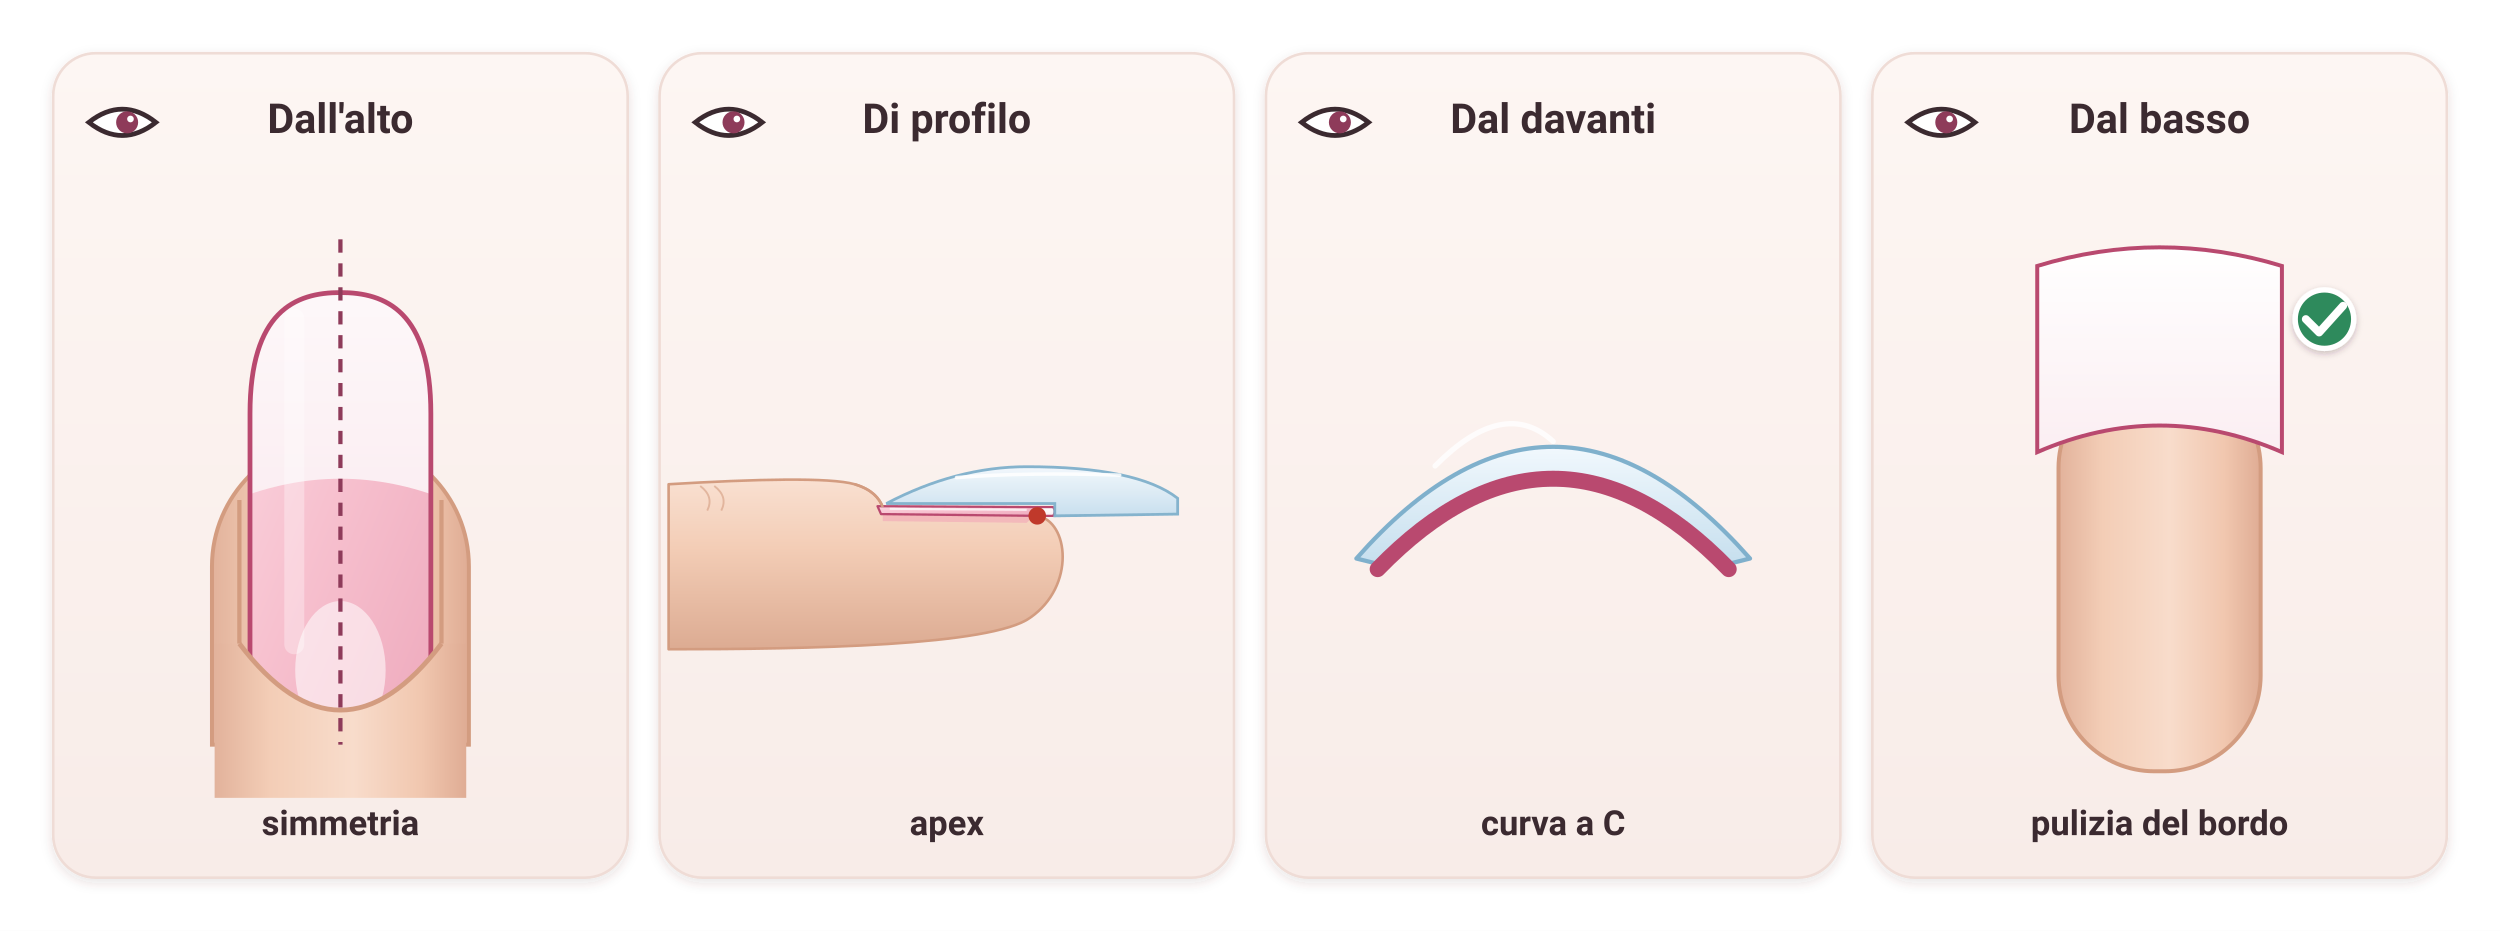
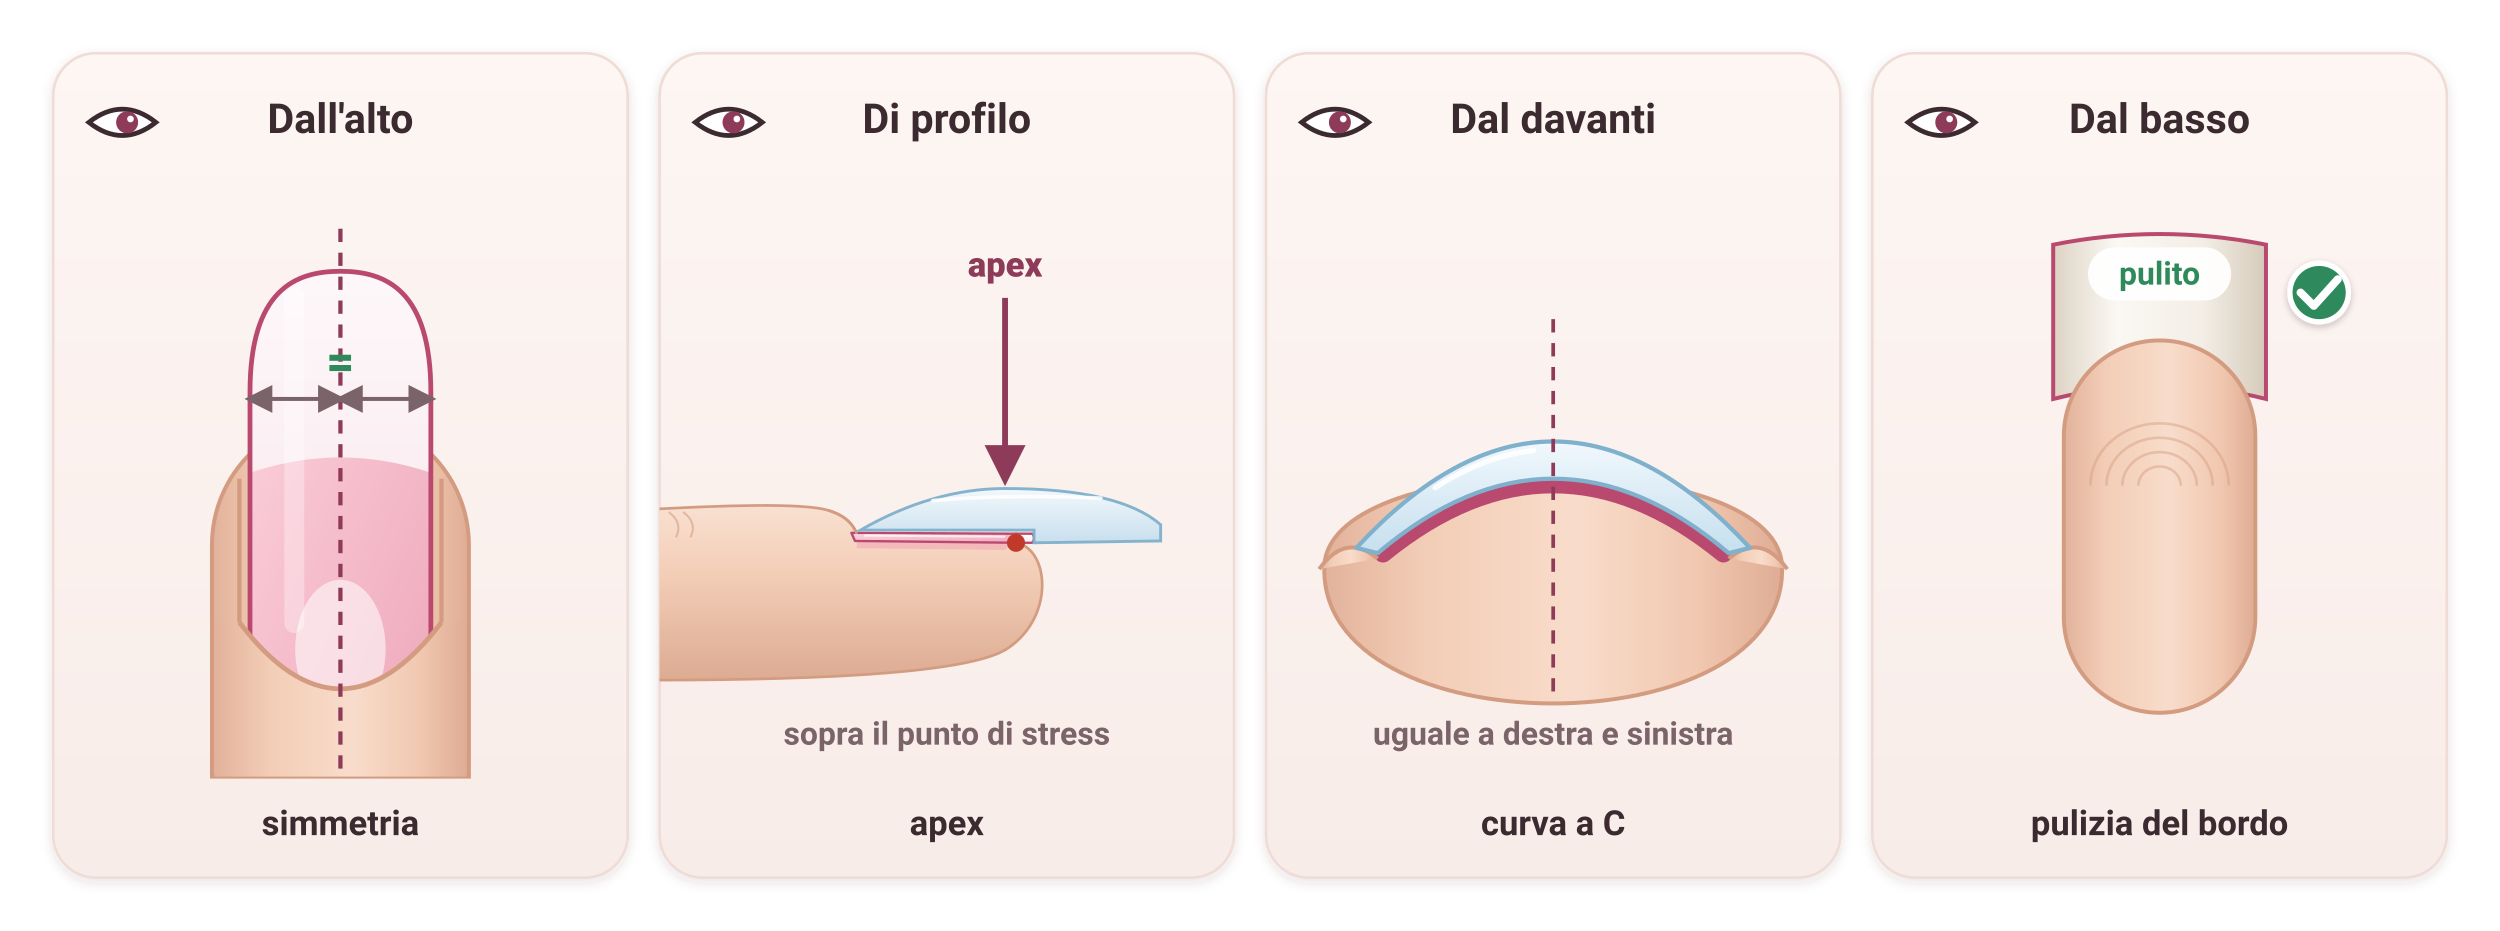
<svg xmlns="http://www.w3.org/2000/svg" viewBox="0 0 940 350" width="940" height="350" font-family="system-ui, -apple-system, 'Segoe UI', Roboto, Arial, sans-serif" role="img">
  <rect width="100%" height="100%" fill="#ffffff" />
  <defs>
    <linearGradient id="nxSkin" x1="0" y1="0" x2="1" y2="0">
      <stop offset="0" stop-color="#e2b29b" />
      <stop offset=".22" stop-color="#f3cdb6" />
      <stop offset=".55" stop-color="#f8dccb" />
      <stop offset=".82" stop-color="#f1c7af" />
      <stop offset="1" stop-color="#dfac94" />
    </linearGradient>
    <linearGradient id="nxNail" x1="0" y1="0" x2="1" y2="1">
      <stop offset="0" stop-color="#fbd6e0" />
      <stop offset=".45" stop-color="#f7c1cf" />
      <stop offset="1" stop-color="#eeaabd" />
    </linearGradient>
    <linearGradient id="nxFree" x1="0" y1="0" x2="0" y2="1">
      <stop offset="0" stop-color="#ffffff" />
      <stop offset="1" stop-color="#fbeef2" />
    </linearGradient>
    <linearGradient id="nxPanel" x1="0" y1="0" x2="0" y2="1">
      <stop offset="0" stop-color="#fdf6f3" />
      <stop offset="1" stop-color="#f8ece8" />
    </linearGradient>
    <filter id="nxSh" x="-5%" y="-5%" width="110%" height="115%">
      <feDropShadow dx="0" dy="1.5" stdDeviation="2.2" flood-color="#5a2a3a" flood-opacity=".13" />
    </filter>
    <filter id="nxShS" x="-20%" y="-20%" width="140%" height="150%">
      <feDropShadow dx="0" dy="1" stdDeviation="1.2" flood-color="#3b2a30" flood-opacity=".25" />
    </filter>
  </defs>
  <defs>
    <linearGradient id="bSkinV" x1="0" y1="0" x2="0" y2="1">
      <stop offset="0" stop-color="#f9e0d1" />
      <stop offset=".4" stop-color="#f3cdb6" />
      <stop offset="1" stop-color="#dcab92" />
    </linearGradient>
+     <linearGradient id="bTipG" x1="0" y1="0" x2="1" y2="0">
+       <stop offset="0" stop-color="#ddd3c4" />
+       <stop offset=".3" stop-color="#fbf8f3" />
+       <stop offset=".7" stop-color="#f3eee6" />
+       <stop offset="1" stop-color="#d6cbbb" />
+     </linearGradient>
    <linearGradient id="bProdV" x1="0" y1="0" x2="0" y2="1">
      <stop offset="0" stop-color="#f1f8fd" />
      <stop offset="1" stop-color="#c6dfee" />
    </linearGradient>
  </defs>
  <defs>
-     <clipPath id="k17">
+     <marker id="ar" viewBox="0 0 10 10" refX="8" refY="5" markerWidth="7" markerHeight="7" orient="auto-start-reverse">
+       <path d="M0,0 L10,5 L0,10 z" fill="#8e3b5a" />
+     </marker>
+     <marker id="arw" viewBox="0 0 10 10" refX="8" refY="5" markerWidth="7" markerHeight="7" orient="auto-start-reverse">
+       <path d="M0,0 L10,5 L0,10 z" fill="#7a6369" />
+     </marker>
+   </defs>
+   <defs>
+     <clipPath id="k217">
      <rect x="20" y="20" width="216" height="310" rx="16" />
    </clipPath>
  </defs>
  <rect x="20" y="20" width="216" height="310" rx="16" fill="url(#nxPanel)" stroke="#efdcd6" stroke-width="1" filter="url(#nxSh)" />
-   <g clip-path="url(#k17)">
-     <g transform="translate(128.0,270.0) scale(1.000)">
-       <path d="M-48.3,10.0 L-48.3,-57.0 A48.3,48.3 0 0 1 48.3,-57.0 L48.3,10.0 Z" fill="url(#nxSkin)" stroke="#d39c80" stroke-width="1.5" />
+   <g clip-path="url(#k217)">
+     <g transform="translate(128.0,262.0) scale(1.000)">
+       <path d="M-48.3,30.0 L-48.3,-57.0 A48.3,48.3 0 0 1 48.3,-57.0 L48.3,30.0 Z" fill="url(#nxSkin)" stroke="#d39c80" stroke-width="1.5" />
      <defs>
-         <clipPath id="c16">
+         <clipPath id="c216">
          <path d="M-34.0,6.0 L34.0,6.0 L34.0,-90.0 L34.0,-114.5 C34.0,-153.0 17.0,-160.0 0.0,-160.0 C-17.0,-160.0 -34.0,-153.0 -34.0,-114.5 L-34.0,-90.0 Z" />
        </clipPath>
      </defs>
      <path d="M-34.0,6.0 L34.0,6.0 L34.0,-90.0 L34.0,-114.5 C34.0,-153.0 17.0,-160.0 0.0,-160.0 C-17.0,-160.0 -34.0,-153.0 -34.0,-114.5 L-34.0,-90.0 Z" fill="url(#nxNail)" />
-       <ellipse cx="0.0" cy="-18.0" rx="17.0" ry="26.0" fill="#fff" opacity=".55" clip-path="url(#c16)" />
-       <path d="M-40.0,-82.0 Q0.0,-98.0 40.0,-82.0 L40.0,-220.0 L-40.0,-220.0 Z" fill="url(#nxFree)" clip-path="url(#c16)" />
-       <rect x="-21.1" y="-154.0" width="7.5" height="130.0" rx="3.7" fill="#fff" opacity=".32" clip-path="url(#c16)" />
+       <ellipse cx="0.0" cy="-18.0" rx="17.0" ry="26.0" fill="#fff" opacity=".55" clip-path="url(#c216)" />
+       <path d="M-40.0,-82.0 Q0.0,-98.0 40.0,-82.0 L40.0,-220.0 L-40.0,-220.0 Z" fill="url(#nxFree)" clip-path="url(#c216)" />
+       <rect x="-21.1" y="-154.0" width="7.5" height="130.0" rx="3.7" fill="#fff" opacity=".32" clip-path="url(#c216)" />
      <path d="M-34.0,6.0 L34.0,6.0 L34.0,-90.0 L34.0,-114.5 C34.0,-153.0 17.0,-160.0 0.0,-160.0 C-17.0,-160.0 -34.0,-153.0 -34.0,-114.5 L-34.0,-90.0 Z" fill="none" stroke="#b9496f" stroke-width="1.8" />
      <path d="M-47.3,-28.0 L-38.0,-28.0 Q0.0,22.0 38.0,-28.0 L47.3,-28.0 L47.3,30.0 L-47.3,30.0 Z" fill="url(#nxSkin)" />
      <path d="M-38.0,-28.0 Q0.0,22.0 38.0,-28.0" fill="none" stroke="#d39c80" stroke-width="1.8" />
      <path d="M-38.0,-28.0 L-38.0,-82.0" stroke="#d39c80" stroke-width="1.6" />
      <path d="M38.0,-28.0 L38.0,-82.0" stroke="#d39c80" stroke-width="1.6" />
    </g>
-     <line x1="128.0" y1="90.0" x2="128.0" y2="280.0" stroke="#8e3b5a" stroke-width="1.6" stroke-dasharray="5 4" />
+     <line x1="128.0" y1="86.0" x2="128.0" y2="290.0" stroke="#8e3b5a" stroke-width="1.6" stroke-dasharray="5 4" />
+     <line x1="94.0" y1="150.0" x2="128.0" y2="150.0" stroke="#7a6369" stroke-width="1.5" marker-start="url(#arw)" marker-end="url(#arw)" />
+     <text x="111.0" y="143.0" font-size="13" text-anchor="middle" font-weight="700" fill="#2f8a5b" />
+     <line x1="128.0" y1="150.0" x2="162.0" y2="150.0" stroke="#7a6369" stroke-width="1.5" marker-start="url(#arw)" marker-end="url(#arw)" />
+     <text x="145.0" y="143.0" font-size="13" text-anchor="middle" font-weight="700" fill="#2f8a5b" />
+     <text x="128.0" y="142.0" font-size="18" text-anchor="middle" font-weight="800" fill="#2f8a5b">=</text>
  </g>
  <text x="128.0" y="50.0" font-size="15.5" text-anchor="middle" font-weight="700" fill="#3b2a30">Dall'alto</text>
  <text x="128.0" y="314.0" font-size="13" text-anchor="middle" font-weight="700" fill="#3b2a30">simmetria</text>
  <g transform="translate(46.0,46.0) rotate(0.0) scale(0.90)">
    <path d="M-14,0 Q0,-11 14,0 Q0,11 -14,0 Z" fill="#fff" stroke="#3b2a30" stroke-width="2" />
    <circle cx="2" cy="0" r="4.6" fill="#8e3b5a" />
    <circle cx="3.4" cy="-1.4" r="1.4" fill="#fff" />
  </g>
  <defs>
-     <clipPath id="k18">
+     <clipPath id="k218">
      <rect x="248" y="20" width="216" height="310" rx="16" />
    </clipPath>
  </defs>
  <rect x="248" y="20" width="216" height="310" rx="16" fill="url(#nxPanel)" stroke="#efdcd6" stroke-width="1" filter="url(#nxSh)" />
-   <g clip-path="url(#k18)">
-     <g transform="translate(324.0,190.0) scale(0.660)">
+   <g clip-path="url(#k218)">
+     <g transform="translate(314.0,200.0) scale(0.680)">
      <path d="M-110.0,-12.0 C-60.0,-15.0 -18.0,-16.0 -4.0,-12.0 C6.0,-9.0 10.0,-4.0 12.0,1.0 L100.0,6.0 C118.0,9.0 122.0,46.0 96.0,64.0 C74.0,80.0 -30.0,82.0 -110.0,82.0 L-110.0,82.0 Z" fill="url(#bSkinV)" stroke="#d39c80" stroke-width="1.5" stroke-linejoin="round" />
      <path d="M-92.0,-11.0 q8,6 4,14 M-84.0,-11.0 q8,6 4,14" fill="none" stroke="#d39c80" stroke-width="1.1" opacity=".6" />
      <path d="M12.0,5.0 L98.0,6.0 L94.0,10.0 L12.0,9.0 Z" fill="#f2a3b6" opacity=".55" />
      <path d="M9.0,0.5 L100.0,1.0 L100.0,6.0 L11.0,5.0 Z" fill="url(#nxNail)" stroke="#b9496f" stroke-width="1.3" stroke-linejoin="round" />
      <path d="M100.0,1.0 L109.0,1.0 Q111.0,3.5 109.0,6.0 L100.0,6.0 Z" fill="url(#nxFree)" stroke="#b9496f" stroke-width="1.3" stroke-linejoin="round" />
      <line x1="16.0" y1="2.0" x2="94.0" y2="2.6" stroke="#fff" stroke-width="1.2" opacity=".7" />
      <path d="M-4.0,-12.0 C6.0,-9.0 10.0,-4.0 12.0,1.0" fill="none" stroke="#d39c80" stroke-width="1.5" />
-       <path d="M14.0,-1.0 Q54.0,-22.0 94.0,-22.0 Q157.0,-22.0 180.0,-4.0 L180.0,5.0 L110.0,6.0 L110.0,-1.0 L14.0,-1.0 Z" fill="url(#bProdV)" stroke="#7fb0cc" stroke-width="1.6" opacity=".95" />
-       <path d="M54.0,-15.8 Q94.0,-19.0 147.0,-17.2" fill="none" stroke="#fff" stroke-width="2" stroke-linecap="round" opacity=".85" />
+       <path d="M14.0,-1.0 Q54.0,-24.0 94.0,-24.0 Q157.0,-24.0 180.0,-4.0 L180.0,5.0 L110.0,6.0 L110.0,-1.0 L14.0,-1.0 Z" fill="url(#bProdV)" stroke="#7fb0cc" stroke-width="1.6" opacity=".95" />
+       <path d="M54.0,-17.3 Q94.0,-21.0 147.0,-18.7" fill="none" stroke="#fff" stroke-width="2" stroke-linecap="round" opacity=".85" />
      <circle cx="100.0" cy="6" r="5" fill="#c0392b" />
    </g>
+     <line x1="377.9" y1="112.0" x2="377.9" y2="179.7" stroke="#8e3b5a" stroke-width="2.2" marker-end="url(#ar)" />
+     <text x="377.9" y="104.0" font-size="13" text-anchor="middle" font-weight="800" fill="#8e3b5a">apex</text>
+     <text x="356.0" y="280.0" font-size="12" text-anchor="middle" font-weight="600" fill="#7a6369">sopra il punto di stress</text>
  </g>
  <text x="356.0" y="50.0" font-size="15.5" text-anchor="middle" font-weight="700" fill="#3b2a30">Di profilo</text>
  <text x="356.0" y="314.0" font-size="13" text-anchor="middle" font-weight="700" fill="#3b2a30">apex</text>
  <g transform="translate(274.0,46.0) rotate(0.0) scale(0.90)">
    <path d="M-14,0 Q0,-11 14,0 Q0,11 -14,0 Z" fill="#fff" stroke="#3b2a30" stroke-width="2" />
    <circle cx="2" cy="0" r="4.6" fill="#8e3b5a" />
    <circle cx="3.4" cy="-1.4" r="1.4" fill="#fff" />
  </g>
  <defs>
-     <clipPath id="k19">
+     <clipPath id="k219">
      <rect x="476" y="20" width="216" height="310" rx="16" />
    </clipPath>
  </defs>
  <rect x="476" y="20" width="216" height="310" rx="16" fill="url(#nxPanel)" stroke="#efdcd6" stroke-width="1" filter="url(#nxSh)" />
-   <g clip-path="url(#k19)">
-     <path d="M510,210 Q584,126 658,210 L650,212 Q584,152 518,212 Z" fill="url(#bProdV)" stroke="#7fb0cc" stroke-width="1.6" stroke-linejoin="round" />
-     <path d="M539.6,175.2 Q565.5,149.0 584.0,166.0" fill="none" stroke="#fff" stroke-width="2" stroke-linecap="round" opacity=".8" />
-     <path d="M518,214 Q584,146 650,214" fill="none" stroke="#b9496f" stroke-width="6" stroke-linecap="round" />
+   <g clip-path="url(#k219)">
+     <path d="M498.0,212.0 C494.0,282.0 674.0,282.0 670.0,212.0 C666.0,168.0 502.0,168.0 498.0,212.0 Z" fill="url(#nxSkin)" stroke="#d39c80" stroke-width="1.5" />
+     <path d="M520.0,208.0 Q584.0,156.0 648.0,208.0" fill="none" stroke="#b9496f" stroke-width="7" stroke-linecap="round" />
+     <path d="M496.0,214.0 q10.0,-14 22.0,-4" fill="url(#nxSkin)" stroke="#d39c80" stroke-width="1.5" />
+     <path d="M672.0,214.0 q-10.0,-14 -22.0,-4" fill="url(#nxSkin)" stroke="#d39c80" stroke-width="1.5" />
+     <path d="M510,206 Q584,126 658,206 L650,208 Q584,152 518,208 Z" fill="url(#bProdV)" stroke="#7fb0cc" stroke-width="1.6" stroke-linejoin="round" />
+     <path d="M539.6,183.4 Q558.1,171.4 576.6,169.4" fill="none" stroke="#fff" stroke-width="2" stroke-linecap="round" opacity=".85" />
+     <line x1="584.0" y1="120.0" x2="584.0" y2="262.0" stroke="#8e3b5a" stroke-width="1.4" stroke-dasharray="5 4" />
+     <text x="584.0" y="280.0" font-size="12" text-anchor="middle" font-weight="600" fill="#7a6369">uguale a destra e sinistra</text>
  </g>
  <text x="584.0" y="50.0" font-size="15.5" text-anchor="middle" font-weight="700" fill="#3b2a30">Dal davanti</text>
  <text x="584.0" y="314.0" font-size="13" text-anchor="middle" font-weight="700" fill="#3b2a30">curva a C</text>
  <g transform="translate(502.0,46.0) rotate(0.0) scale(0.90)">
    <path d="M-14,0 Q0,-11 14,0 Q0,11 -14,0 Z" fill="#fff" stroke="#3b2a30" stroke-width="2" />
    <circle cx="2" cy="0" r="4.6" fill="#8e3b5a" />
    <circle cx="3.4" cy="-1.4" r="1.4" fill="#fff" />
  </g>
  <defs>
-     <clipPath id="k20">
+     <clipPath id="k220">
      <rect x="704" y="20" width="216" height="310" rx="16" />
    </clipPath>
  </defs>
  <rect x="704" y="20" width="216" height="310" rx="16" fill="url(#nxPanel)" stroke="#efdcd6" stroke-width="1" filter="url(#nxSh)" />
-   <g clip-path="url(#k20)">
-     <rect x="774" y="140" width="76" height="150" rx="36" fill="url(#nxSkin)" stroke="#d39c80" stroke-width="1.5" />
-     <path d="M766,170 L766,100 Q812,86 858,100 L858,170 Q812,150 766,170 Z" fill="url(#nxFree)" stroke="#b9496f" stroke-width="1.5" />
-     <circle cx="874.0" cy="120.0" r="11" fill="#2f8a5b" stroke="#fff" stroke-width="2" filter="url(#nxShS)" />
-     <path d="M867.0,120.0 l5,5 l9,-10" stroke="#fff" stroke-width="3" fill="none" stroke-linecap="round" stroke-linejoin="round" />
+   <g clip-path="url(#k220)">
+     <path d="M772,150 L772,92 Q812,84 852,92 L852,150 Q812,140 772,150 Z" fill="url(#bTipG)" stroke="#b9496f" stroke-width="1.5" />
+     <rect x="776.0" y="128.0" width="72.0" height="140.0" rx="36.0" fill="url(#nxSkin)" stroke="#d39c80" stroke-width="1.5" />
+     <path d="M804.0,182.6 A8.0,7.2 0 0 1 820.0,182.6" fill="none" stroke="#d39c80" stroke-width="1" opacity=".45" />
+     <path d="M798.0,182.6 A14.0,12.6 0 0 1 826.0,182.6" fill="none" stroke="#d39c80" stroke-width="1" opacity=".45" />
+     <path d="M792.0,182.6 A20.0,18.0 0 0 1 832.0,182.6" fill="none" stroke="#d39c80" stroke-width="1" opacity=".45" />
+     <path d="M786.0,182.6 A26.0,23.4 0 0 1 838.0,182.6" fill="none" stroke="#d39c80" stroke-width="1" opacity=".45" />
+     <circle cx="872.0" cy="110.0" r="11" fill="#2f8a5b" stroke="#fff" stroke-width="2" filter="url(#nxShS)" />
+     <path d="M865.0,110.0 l5,5 l9,-10" stroke="#fff" stroke-width="3" fill="none" stroke-linecap="round" stroke-linejoin="round" />
+     <rect x="785.1" y="93.0" width="53.8" height="20.0" rx="10.0" fill="#fff" opacity=".92" />
+     <text x="812.0" y="107.0" font-size="12" text-anchor="middle" font-weight="700" fill="#2f8a5b">pulito</text>
  </g>
  <text x="812.0" y="50.0" font-size="15.5" text-anchor="middle" font-weight="700" fill="#3b2a30">Dal basso</text>
  <text x="812.0" y="314.0" font-size="13" text-anchor="middle" font-weight="700" fill="#3b2a30">pulizia del bordo</text>
  <g transform="translate(730.0,46.0) rotate(0.0) scale(0.90)">
    <path d="M-14,0 Q0,-11 14,0 Q0,11 -14,0 Z" fill="#fff" stroke="#3b2a30" stroke-width="2" />
    <circle cx="2" cy="0" r="4.6" fill="#8e3b5a" />
    <circle cx="3.4" cy="-1.4" r="1.4" fill="#fff" />
  </g>
</svg>
